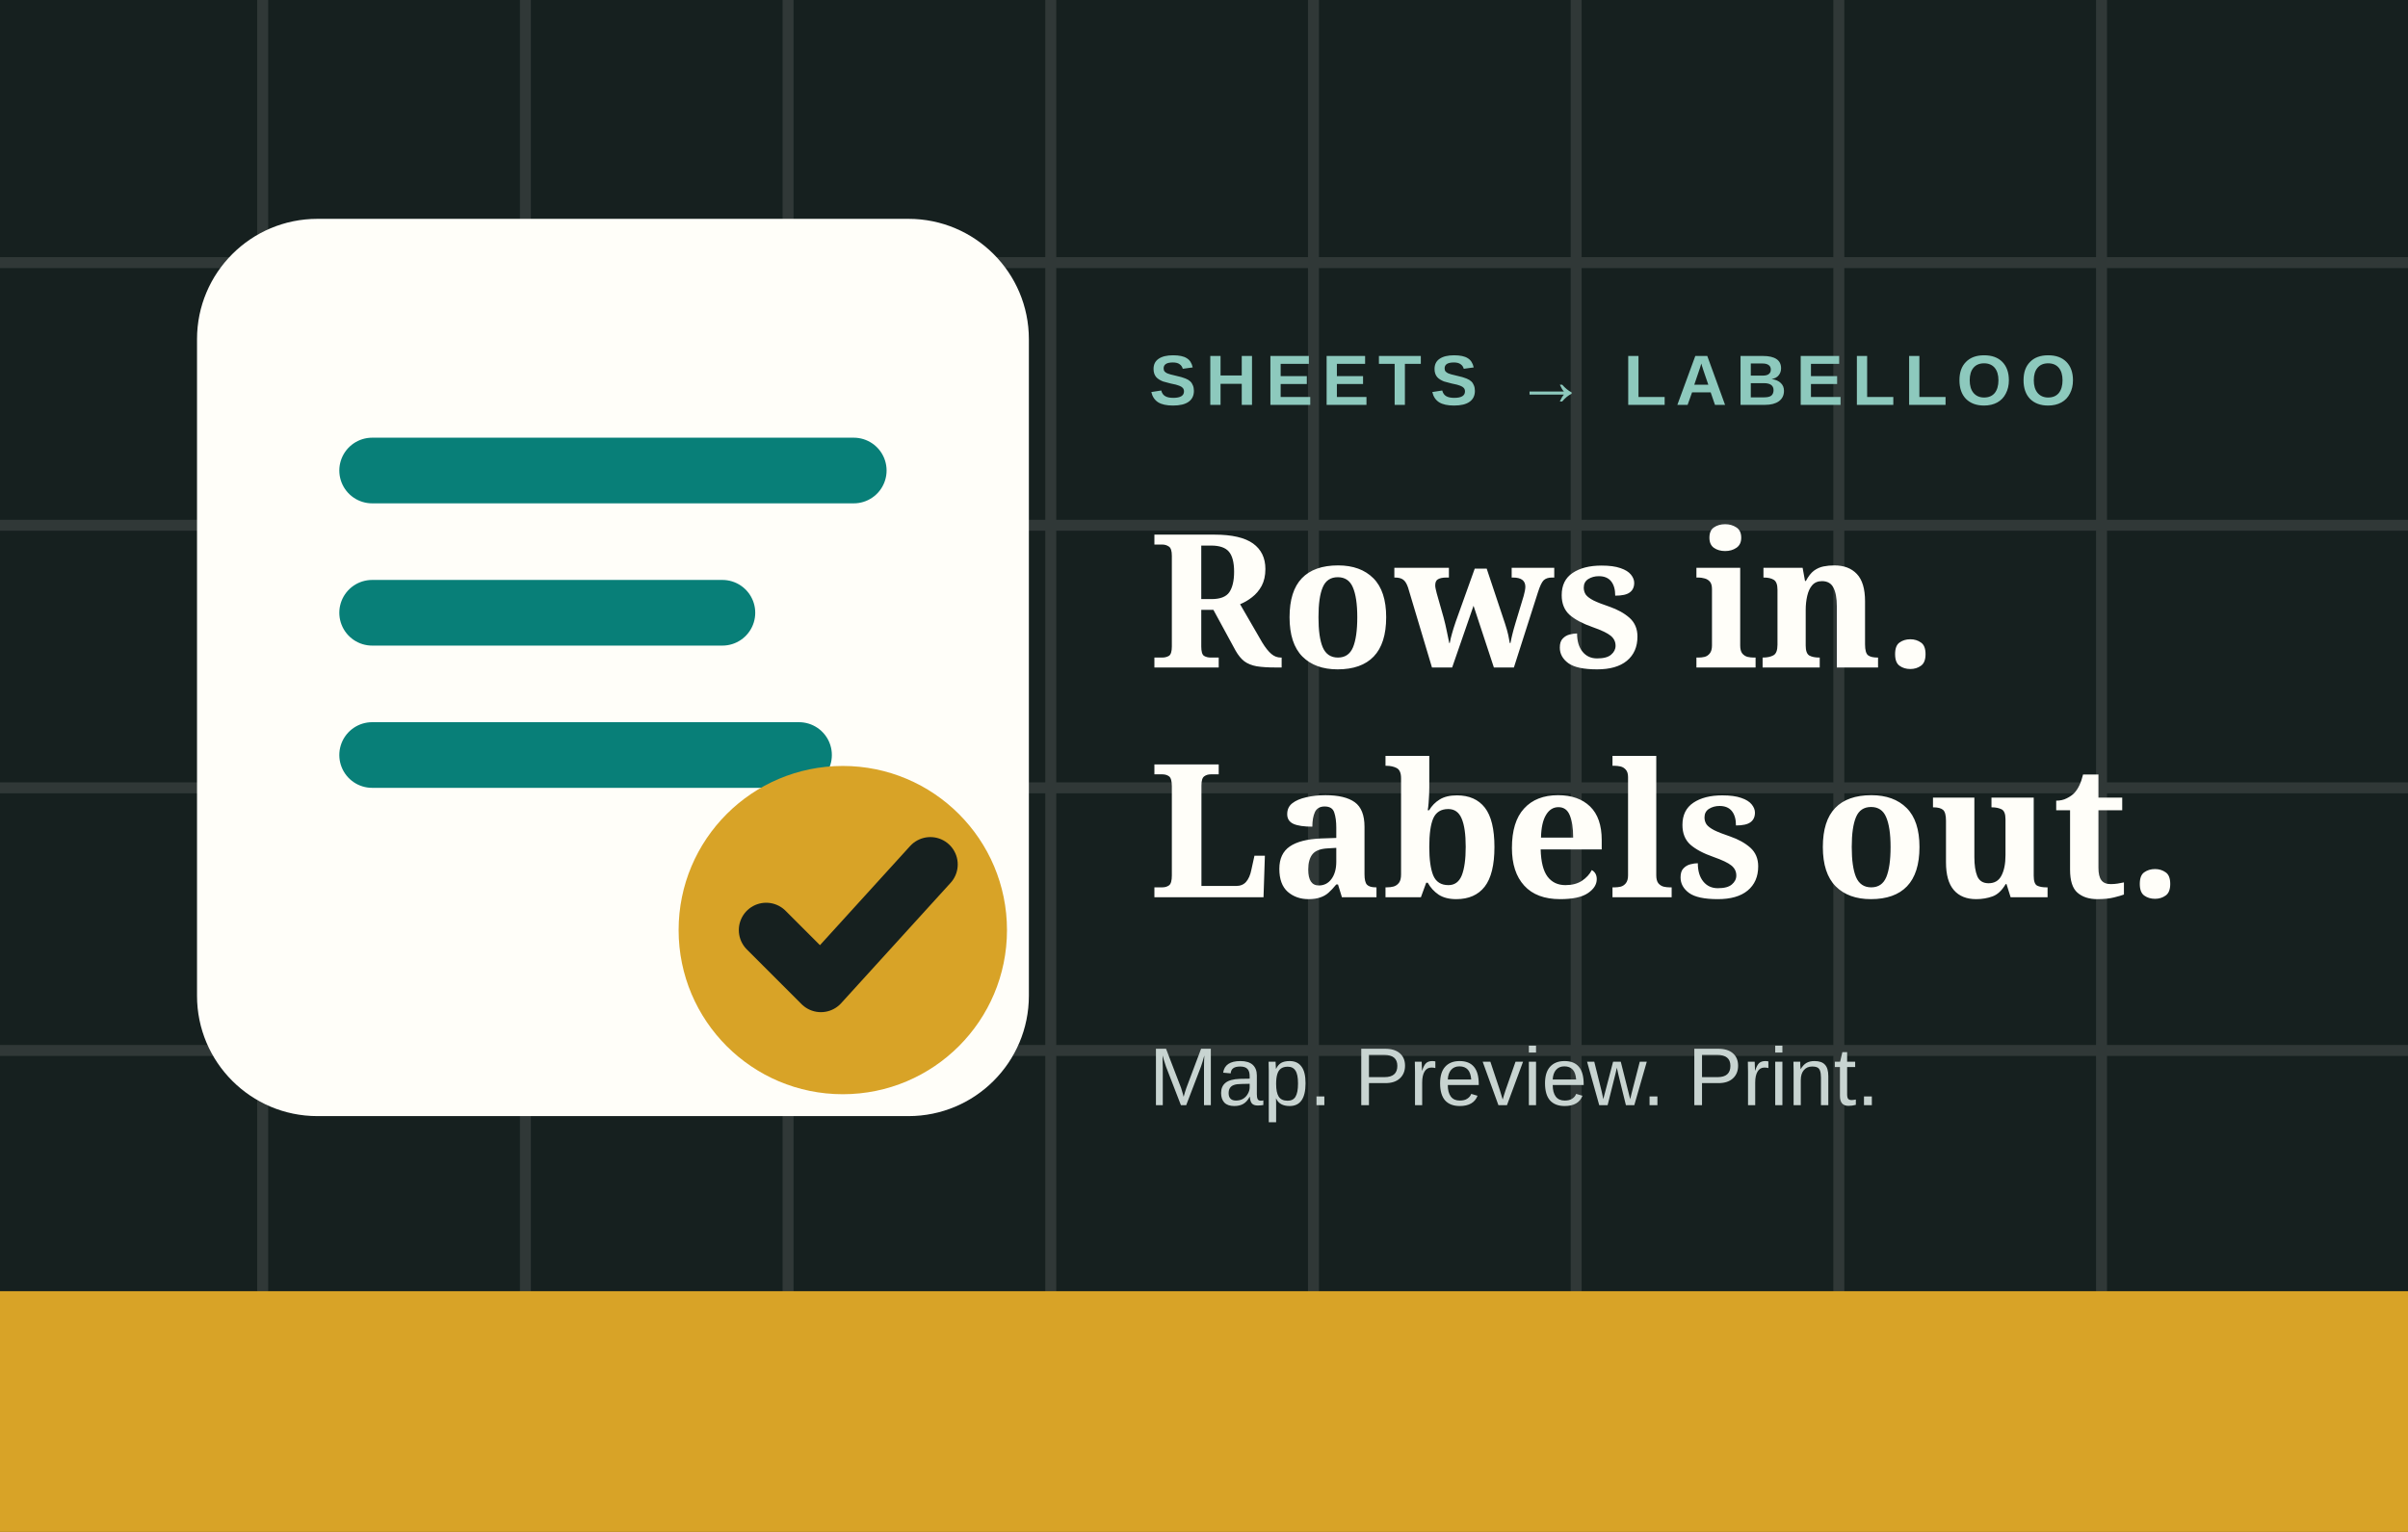
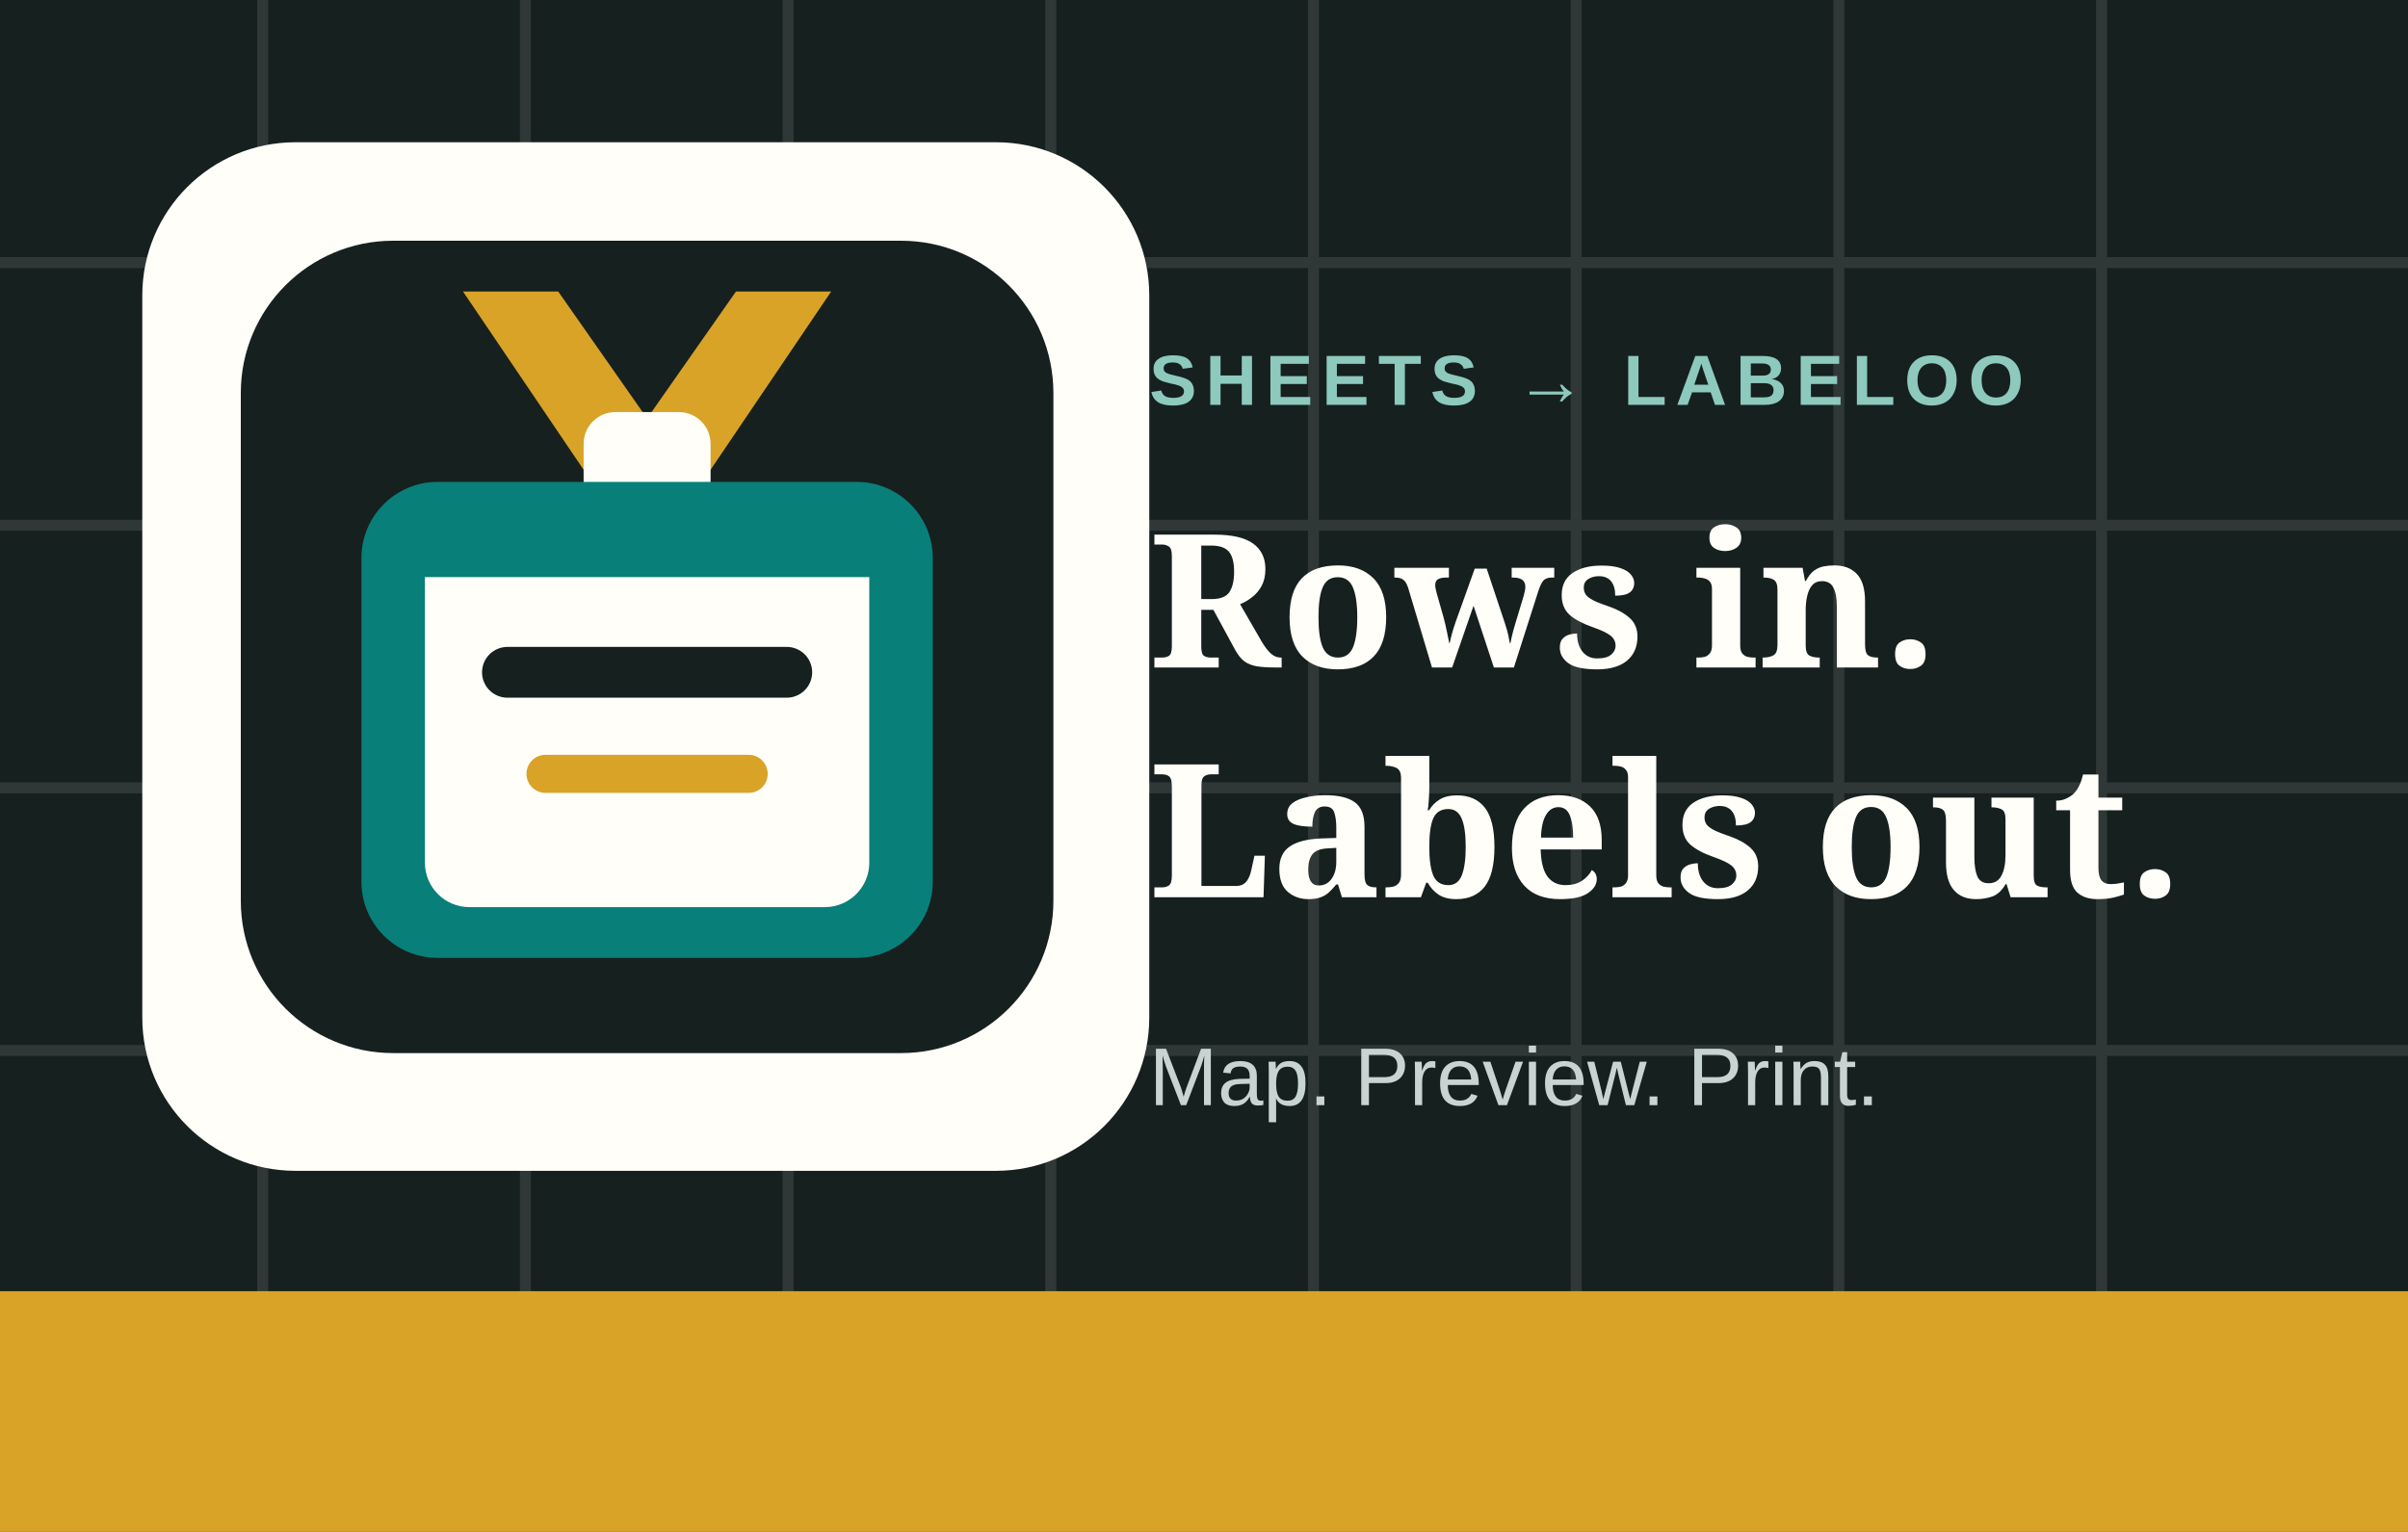
<svg xmlns="http://www.w3.org/2000/svg" viewBox="0 0 220 140">
  <rect width="220" height="140" fill="#16201f" />
  <path d="M0 118h220v22H0z" fill="#d8a327" />
  <g opacity=".11" stroke="#fffef9">
    <path d="M0 24h220M0 48h220M0 72h220M0 96h220" />
    <path d="M24 0v118M48 0v118M72 0v118M96 0v118M120 0v118M144 0v118M168 0v118M192 0v118" />
  </g>
-   <g transform="translate(18 20)">
-     <rect width="76" height="82" rx="11" fill="#fffef9" />
-     <path d="M16 23h44M16 36h32M16 49h39" fill="none" stroke="#087f78" stroke-width="6" stroke-linecap="round" />
-     <circle cx="59" cy="65" r="15" fill="#d8a327" />
-     <path d="m52 65 5 5 10-11" fill="none" stroke="#16201f" stroke-width="5" stroke-linecap="round" stroke-linejoin="round" />
+   <rect x="13" y="13" width="92" height="94" rx="14" fill="#fffef9" />
+   <g transform="translate(22 22) scale(.58)">
+     <rect width="128" height="128" rx="24" fill="#16201f" />
+     <path d="M35 8h15l14 20L78 8h15L70 42H58Z" fill="#d8a327" />
+     <rect x="54" y="27" width="20" height="16" rx="5" fill="#fffef9" />
+     <path d="M31 38h66a12 12 0 0 1 12 12v51a12 12 0 0 1-12 12H31a12 12 0 0 1-12-12V50a12 12 0 0 1 12-12Z" fill="#087f78" />
+     <path d="M29 53h70v45a7 7 0 0 1-7 7H36a7 7 0 0 1-7-7V53Z" fill="#fffef9" />
+     <path d="M42 68h44" stroke="#16201f" stroke-width="8" stroke-linecap="round" />
+     <path d="M48 84h32" stroke="#d8a327" stroke-width="6" stroke-linecap="round" />
  </g>
-   <text x="105" y="37" fill="#8dc9bd" font-family="Arial, sans-serif" font-size="6.5" font-weight="700" letter-spacing=".8">SHEETS → LABELLOO</text>
+   <text x="105" y="37" fill="#8dc9bd" font-family="Arial, sans-serif" font-size="6.5" font-weight="700" letter-spacing=".8">SHEETS → LABELOO</text>
  <text x="105" y="61" fill="#fffef9" font-family="Georgia, serif" font-size="17" font-weight="700">Rows in.</text>
  <text x="105" y="82" fill="#fffef9" font-family="Georgia, serif" font-size="17" font-weight="700">Labels out.</text>
  <text x="105" y="101" fill="#c8d4d1" font-family="Arial, sans-serif" font-size="7.5">Map. Preview. Print.</text>
</svg>
